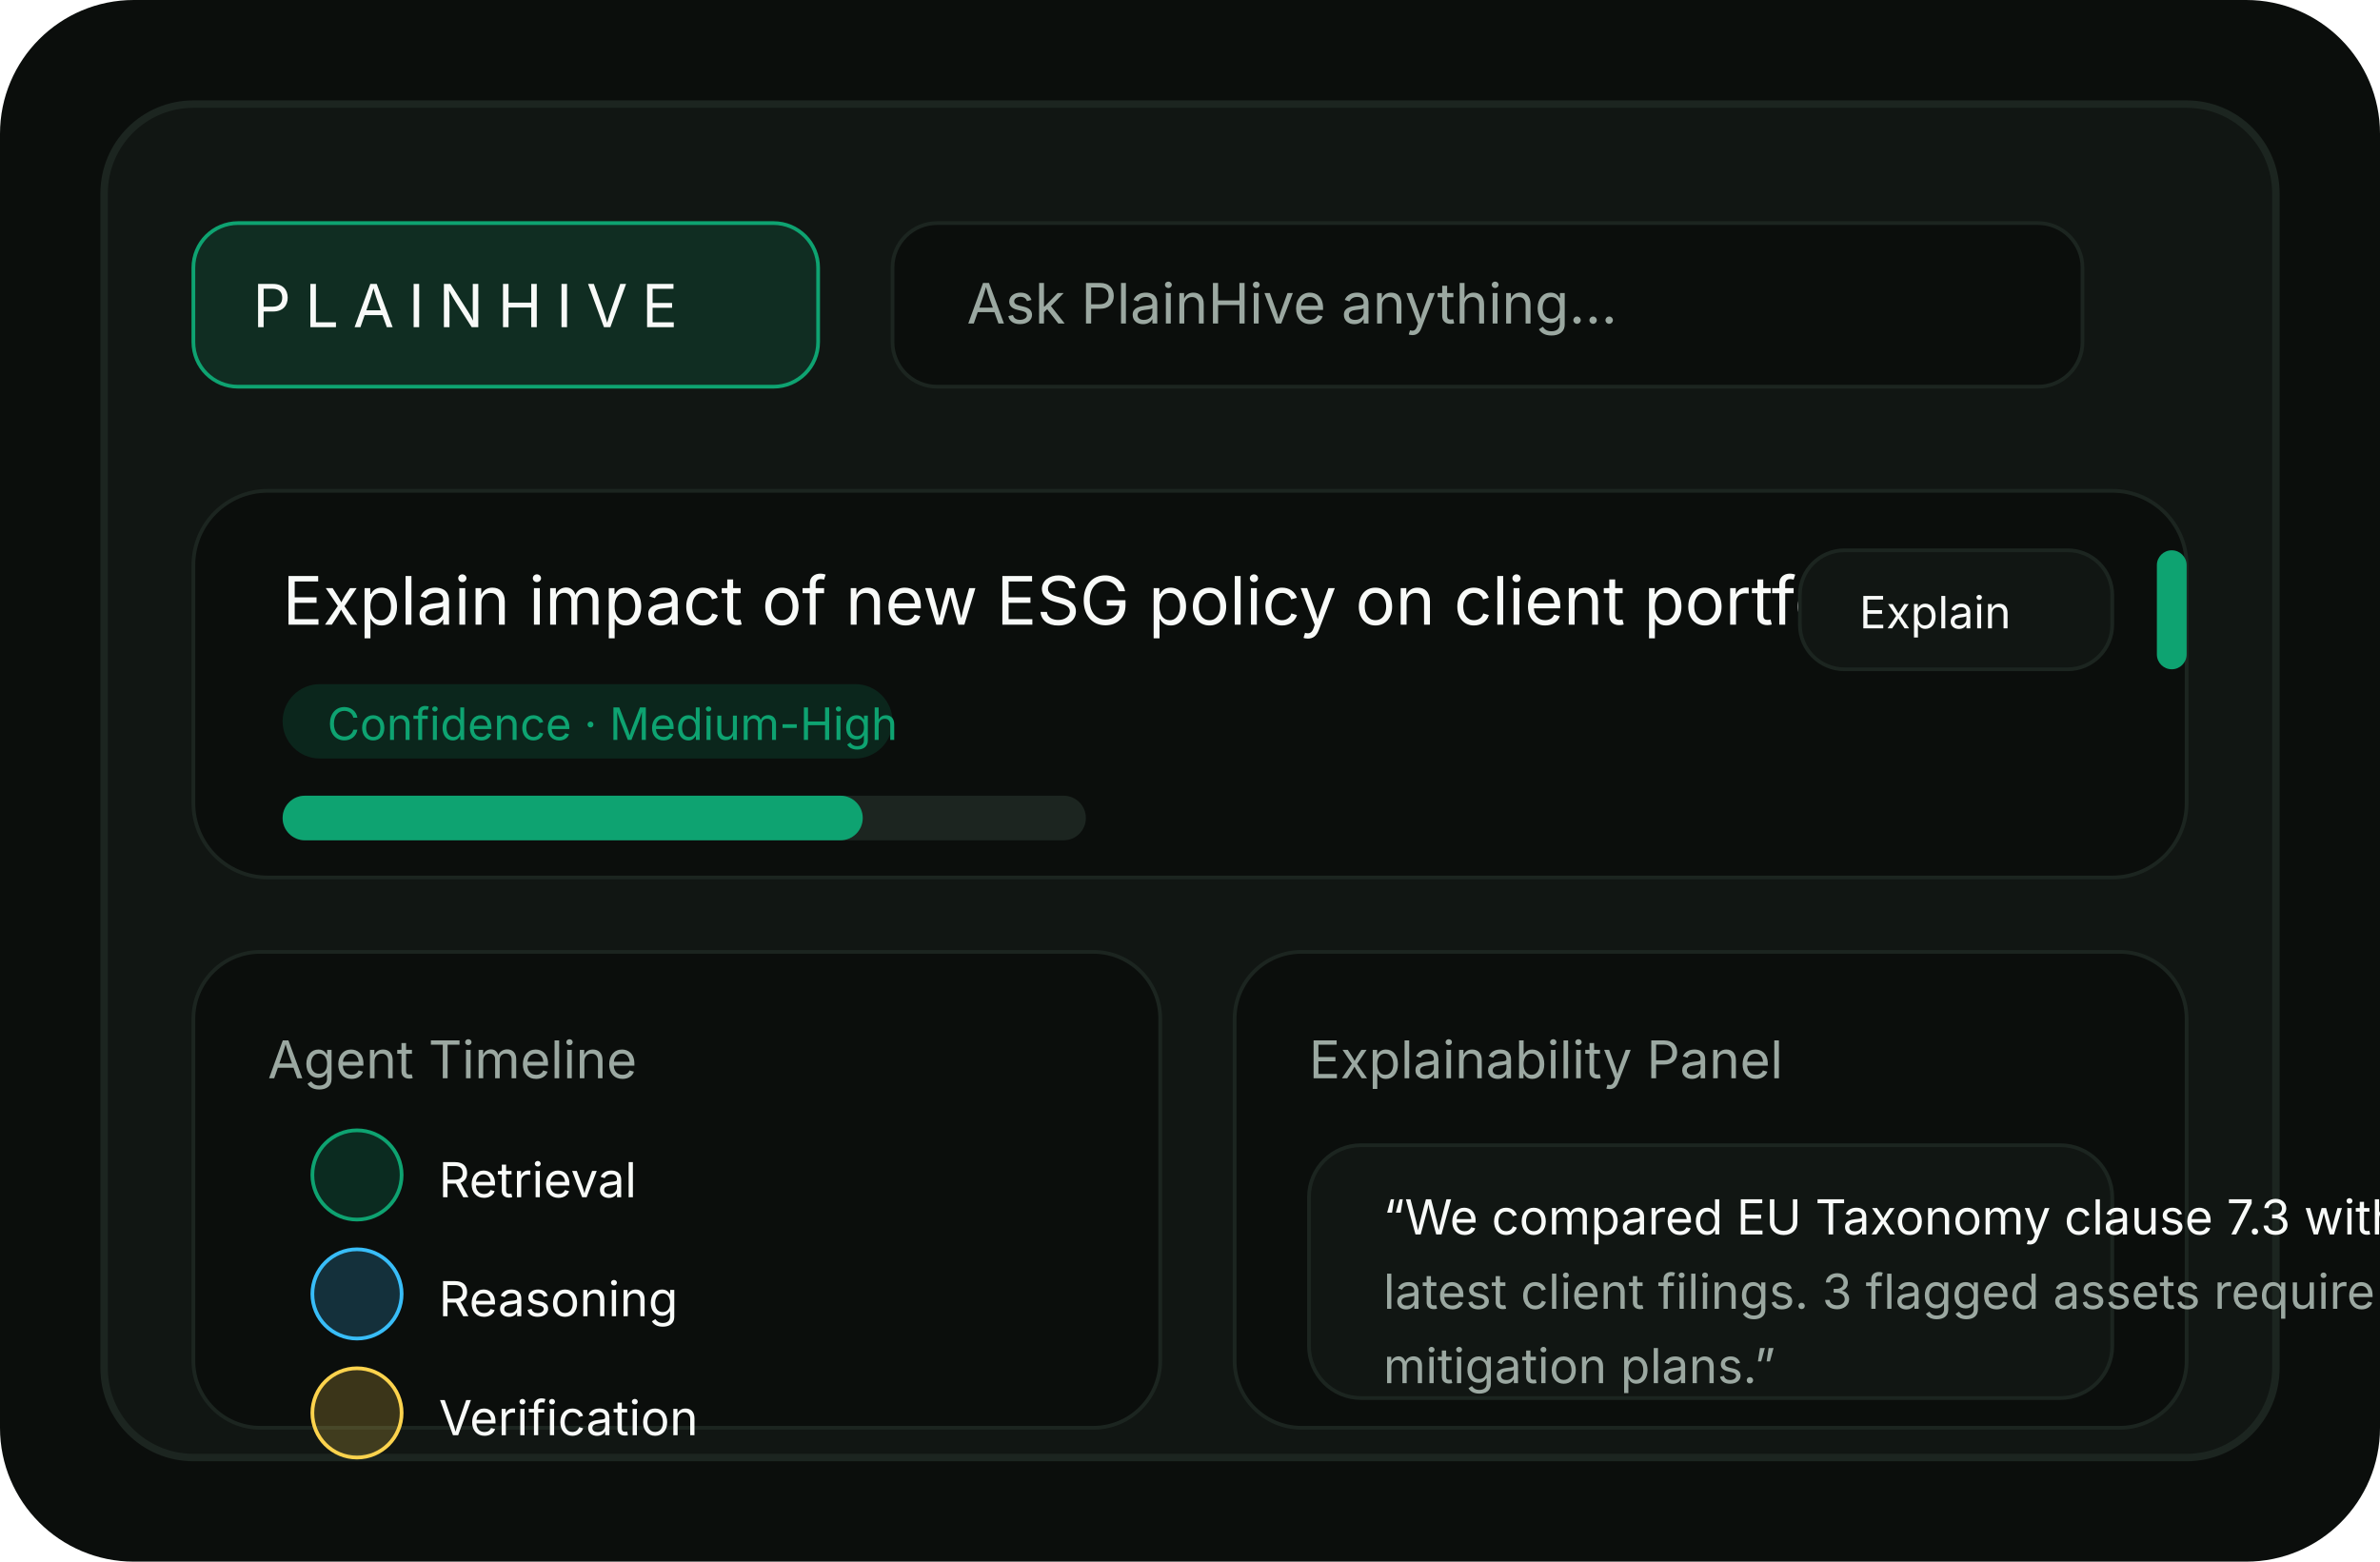
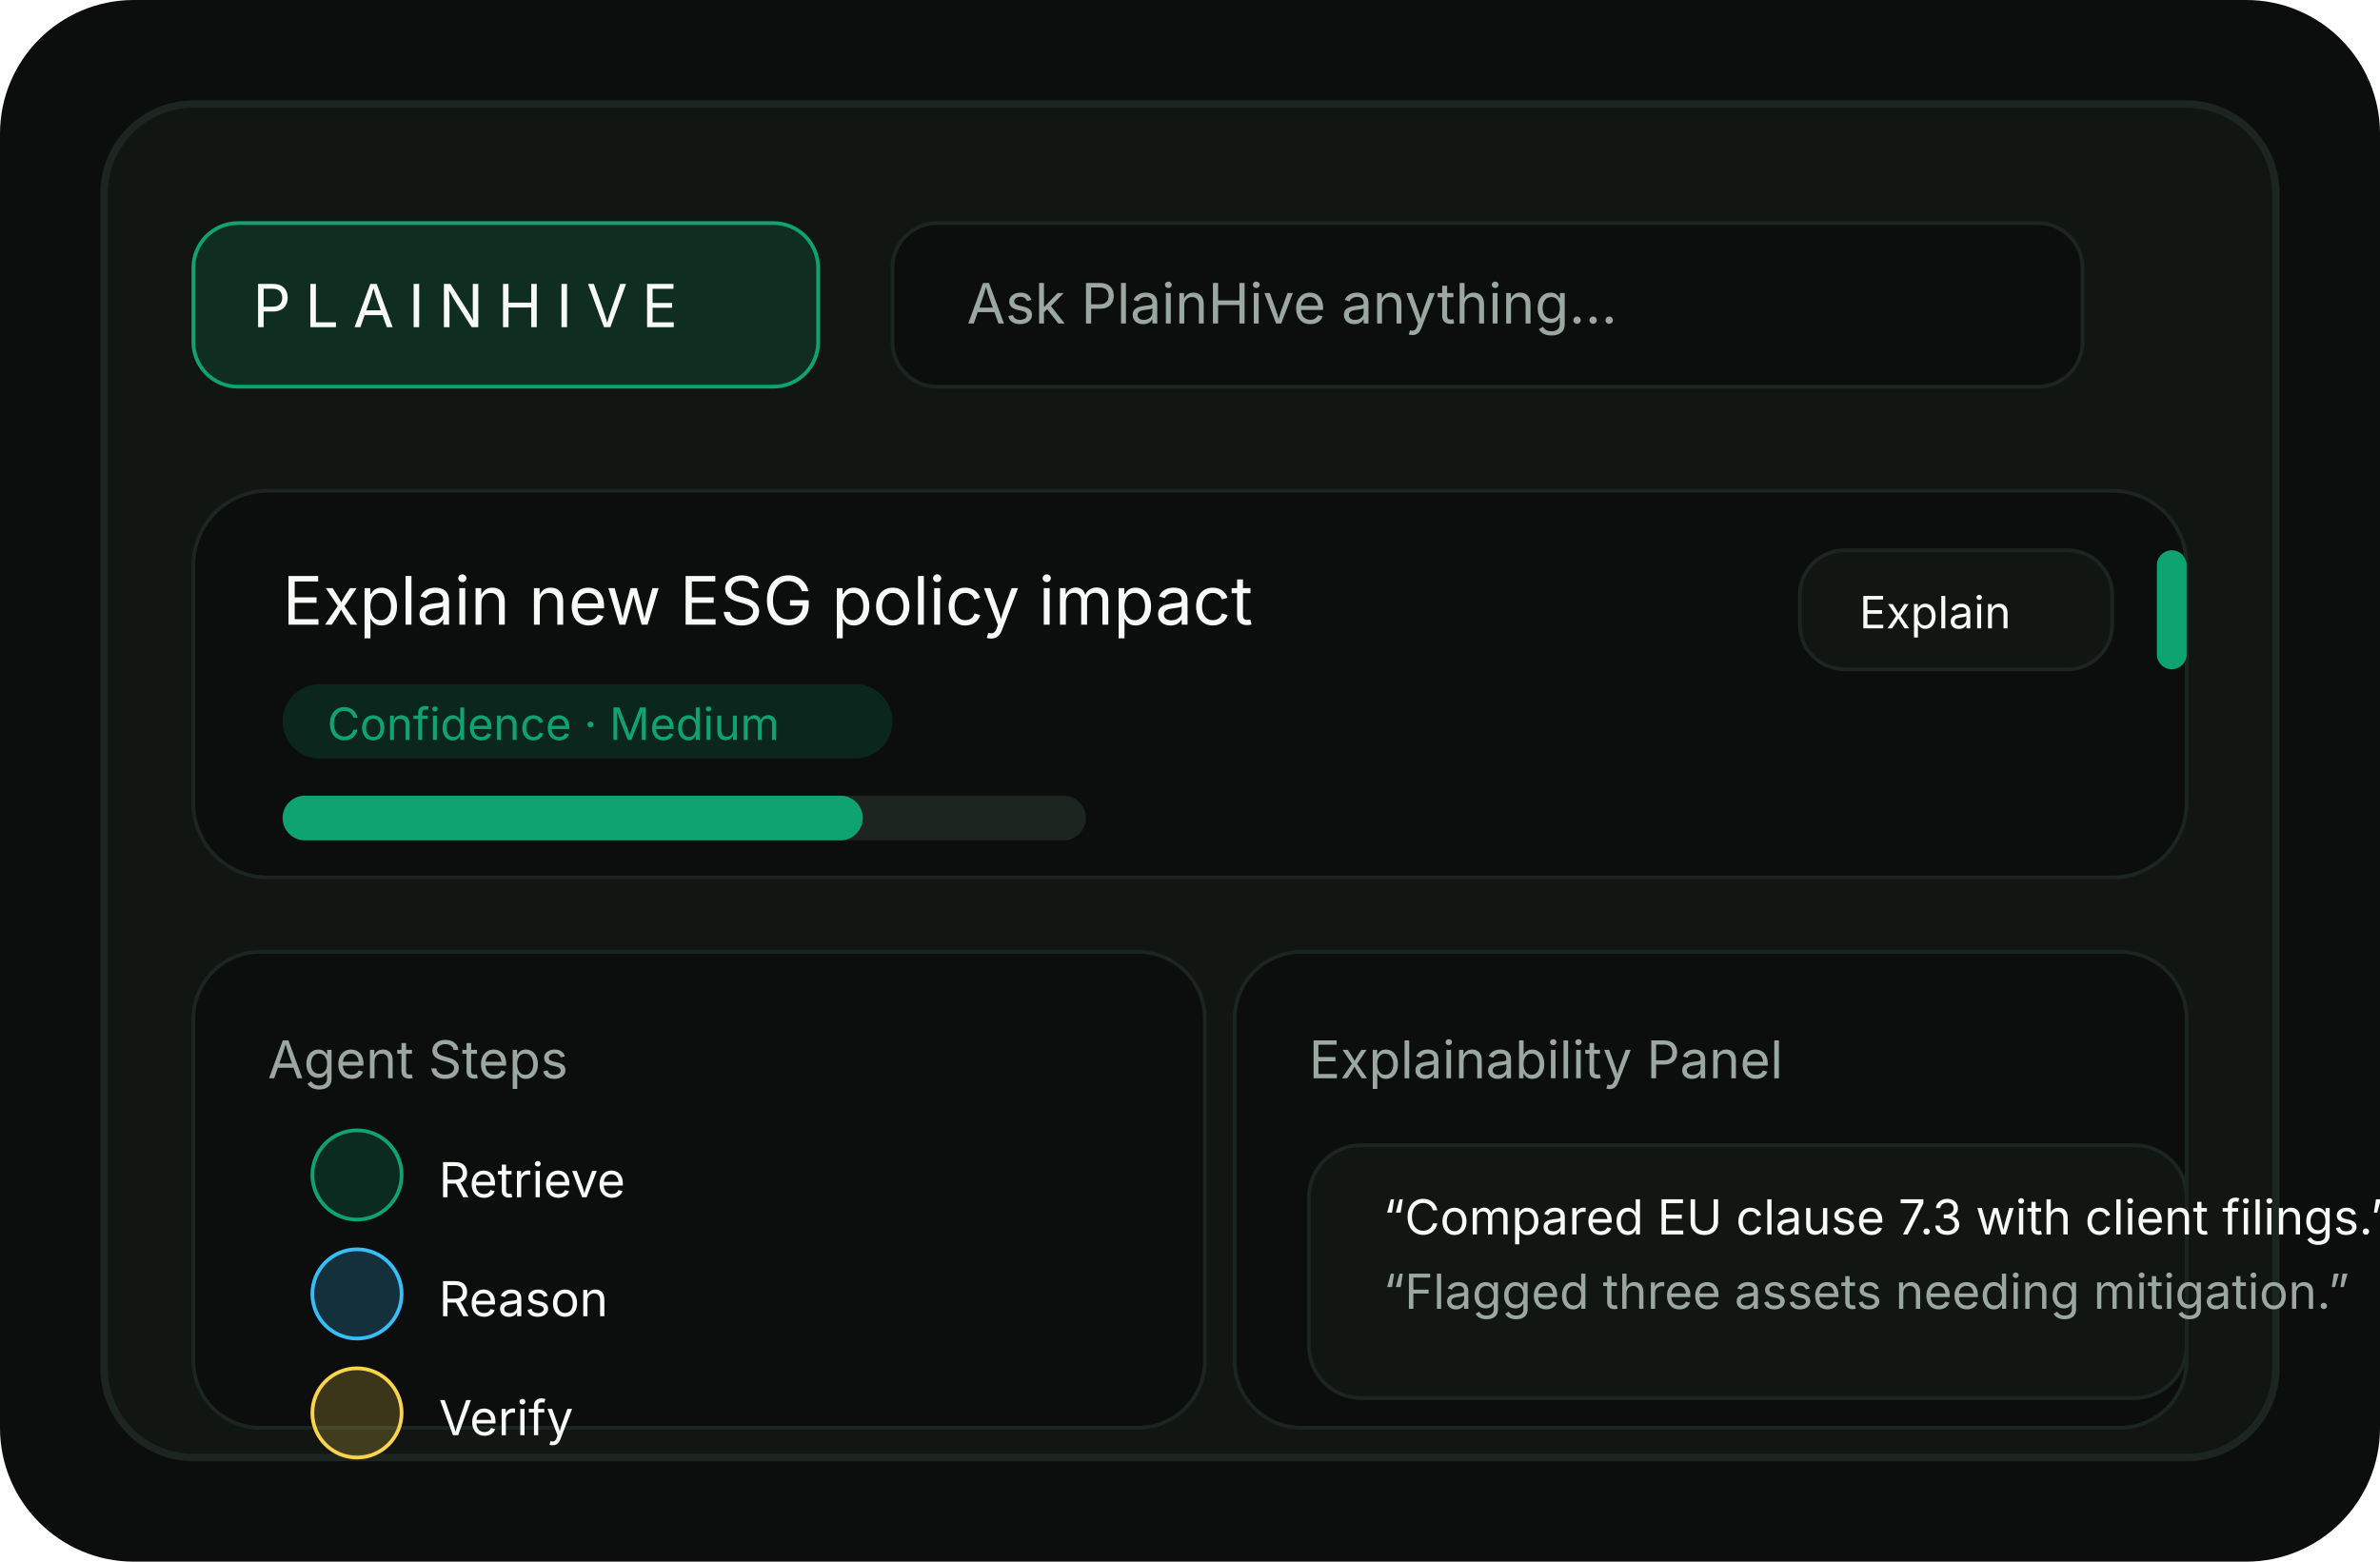
<svg xmlns="http://www.w3.org/2000/svg" width="640" height="420" viewBox="0 0 640 420" fill="none">
  <rect width="640" height="420" rx="36" fill="#0B0E0C" />
  <rect x="28" y="28" width="584" height="364" rx="24" fill="#111613" stroke="#1C2520" stroke-width="2" />
  <rect x="52" y="60" width="168" height="44" rx="12" fill="#0EA371" fill-opacity="0.16" stroke="#0EA371" />
  <text x="68" y="88" font-family="'Space Grotesk', 'Inter', sans-serif" font-size="16" fill="#F8FAF8" letter-spacing="0.24em">PLAINHIVE</text>
  <rect x="240" y="60" width="320" height="44" rx="12" fill="#0B0E0C" stroke="#1C2520" />
  <text x="260" y="87" font-family="'Inter', sans-serif" font-size="15" fill="#9BA8A1">Ask PlainHive anything…</text>
  <rect x="52" y="132" width="536" height="104" rx="20" fill="#0B0E0C" stroke="#1C2520" />
-   <text x="76" y="168" font-family="'Space Grotesk', 'Inter', sans-serif" font-size="18" fill="#F8FAF8">Explain impact of new ESG policy on client portfolio</text>
+   <text x="76" y="168" font-family="'Space Grotesk', 'Inter', sans-serif" font-size="18" fill="#F8FAF8">Explain new ESG policy impact</text>
  <rect x="76" y="184" width="164" height="20" rx="10" fill="#0EA371" fill-opacity="0.16" />
-   <text x="88" y="199" font-family="'Inter', sans-serif" font-size="12" fill="#0EA371">Confidence · Medium-High</text>
+   <text x="88" y="199" font-family="'Inter', sans-serif" font-size="12" fill="#0EA371">Confidence · Medium</text>
  <rect x="76" y="214" width="216" height="12" rx="6" fill="#1C2520" />
  <rect x="76" y="214" width="156" height="12" rx="6" fill="#0EA371" />
-   <rect x="52" y="256" width="260" height="128" rx="18" fill="#0B0E0C" stroke="#1C2520" />
-   <text x="72" y="290" font-family="'Inter', sans-serif" font-size="14" fill="#9BA8A1">Agent Timeline</text>
+   <rect x="52" y="256" width="272" height="128" rx="18" fill="#0B0E0C" stroke="#1C2520" />
+   <text x="72" y="290" font-family="'Inter', sans-serif" font-size="14" fill="#9BA8A1">Agent Steps</text>
  <circle cx="96" cy="316" r="12" fill="#0EA371" fill-opacity="0.2" stroke="#0EA371" />
-   <text x="118" y="322" font-family="'Inter', sans-serif" font-size="13" fill="#F8FAF8">Retrieval</text>
+   <text x="118" y="322" font-family="'Inter', sans-serif" font-size="13" fill="#F8FAF8">Retrieve</text>
  <circle cx="96" cy="348" r="12" fill="#38BDF8" fill-opacity="0.2" stroke="#38BDF8" />
-   <text x="118" y="354" font-family="'Inter', sans-serif" font-size="13" fill="#F8FAF8">Reasoning</text>
+   <text x="118" y="354" font-family="'Inter', sans-serif" font-size="13" fill="#F8FAF8">Reason</text>
  <circle cx="96" cy="380" r="12" fill="#FCD34D" fill-opacity="0.2" stroke="#FCD34D" />
-   <text x="118" y="386" font-family="'Inter', sans-serif" font-size="13" fill="#F8FAF8">Verification</text>
+   <text x="118" y="386" font-family="'Inter', sans-serif" font-size="13" fill="#F8FAF8">Verify</text>
  <rect x="332" y="256" width="256" height="128" rx="18" fill="#0B0E0C" stroke="#1C2520" />
  <text x="352" y="290" font-family="'Inter', sans-serif" font-size="14" fill="#9BA8A1">Explainability Panel</text>
-   <rect x="352" y="308" width="216" height="68" rx="14" fill="#111613" stroke="#1C2520" />
-   <text x="372" y="332" font-family="'Inter', sans-serif" font-size="13" fill="#F8FAF8">“We compared EU Taxonomy clause 7.3 with</text>
-   <text x="372" y="352" font-family="'Inter', sans-serif" font-size="13" fill="#9BA8A1">latest client filings. 3 flagged assets require</text>
-   <text x="372" y="372" font-family="'Inter', sans-serif" font-size="13" fill="#9BA8A1">mitigation plans.”</text>
+   <rect x="352" y="308" width="236" height="68" rx="14" fill="#111613" stroke="#1C2520" />
+   <text x="372" y="332" font-family="'Inter', sans-serif" font-size="13" fill="#F8FAF8">“Compared EU clause 7.3 with client filings.”</text>
+   <text x="372" y="352" font-family="'Inter', sans-serif" font-size="13" fill="#9BA8A1">“Flagged three assets needing mitigation.”</text>
  <rect x="484" y="148" width="84" height="32" rx="12" fill="#111613" stroke="#1C2520" />
  <text x="500" y="169" font-family="'Inter', sans-serif" font-size="12" fill="#F8FAF8">Explain</text>
  <rect x="580" y="148" width="8" height="32" rx="4" fill="#0EA371" />
</svg>
